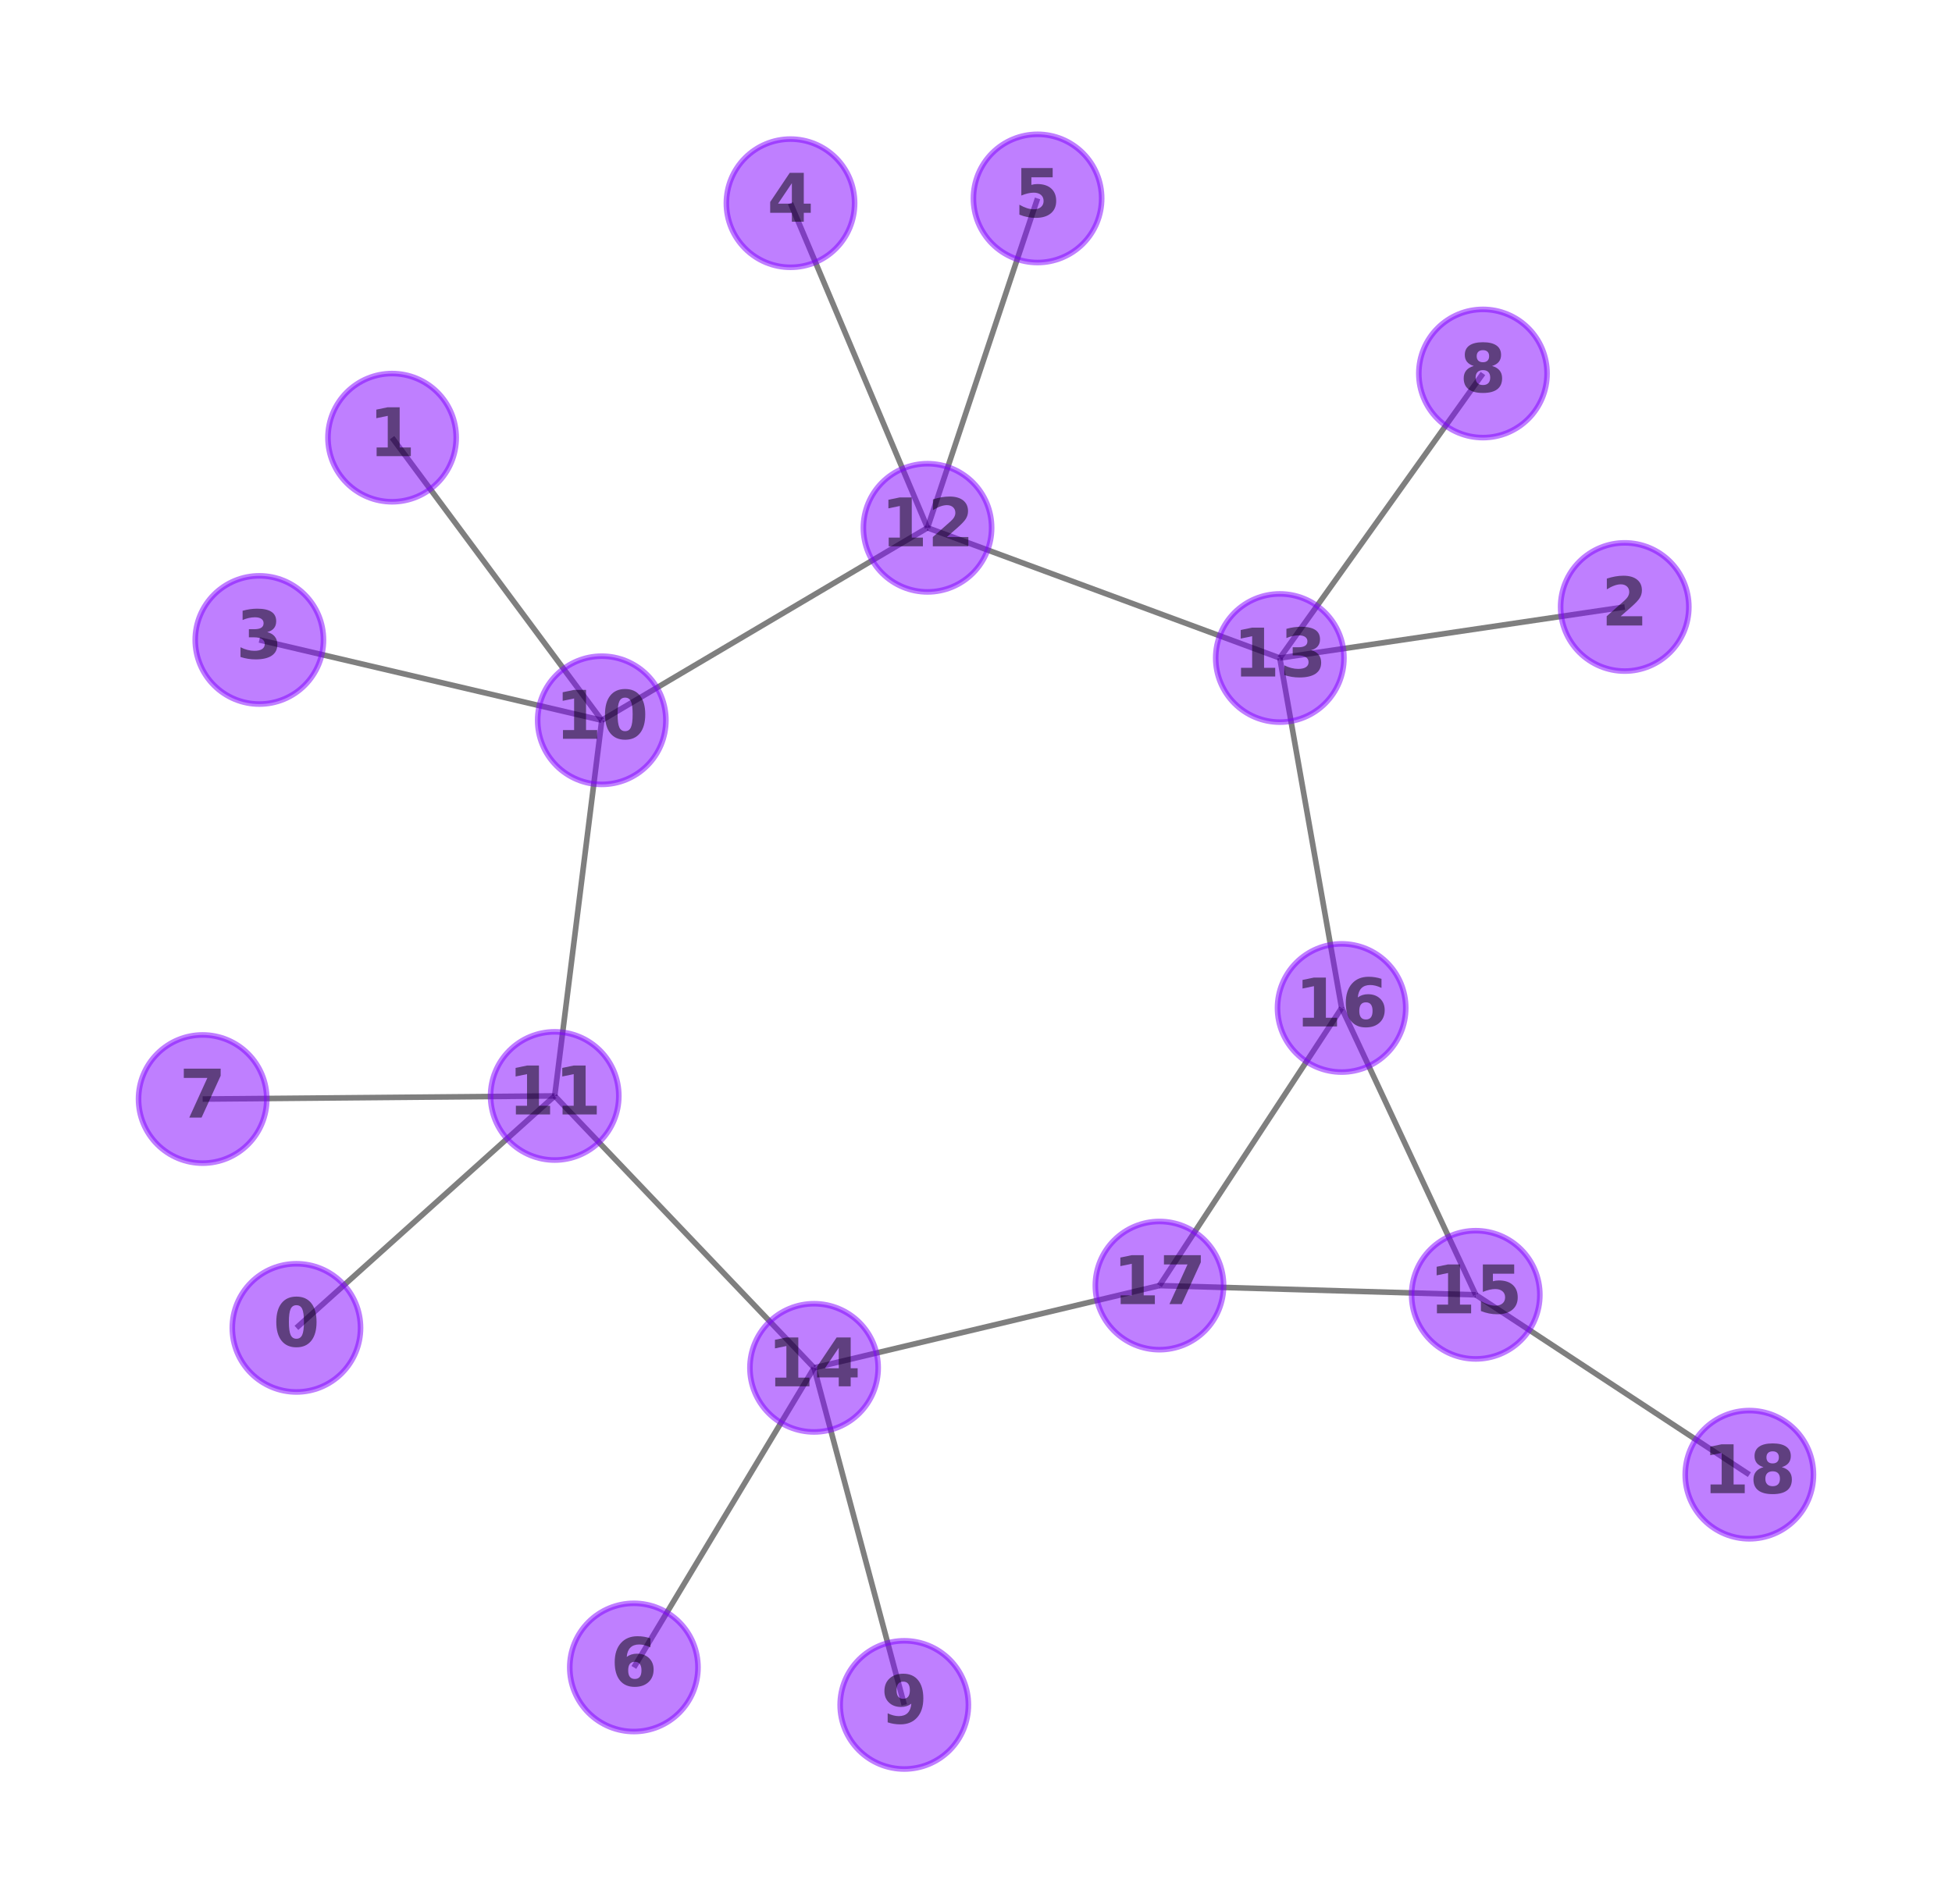
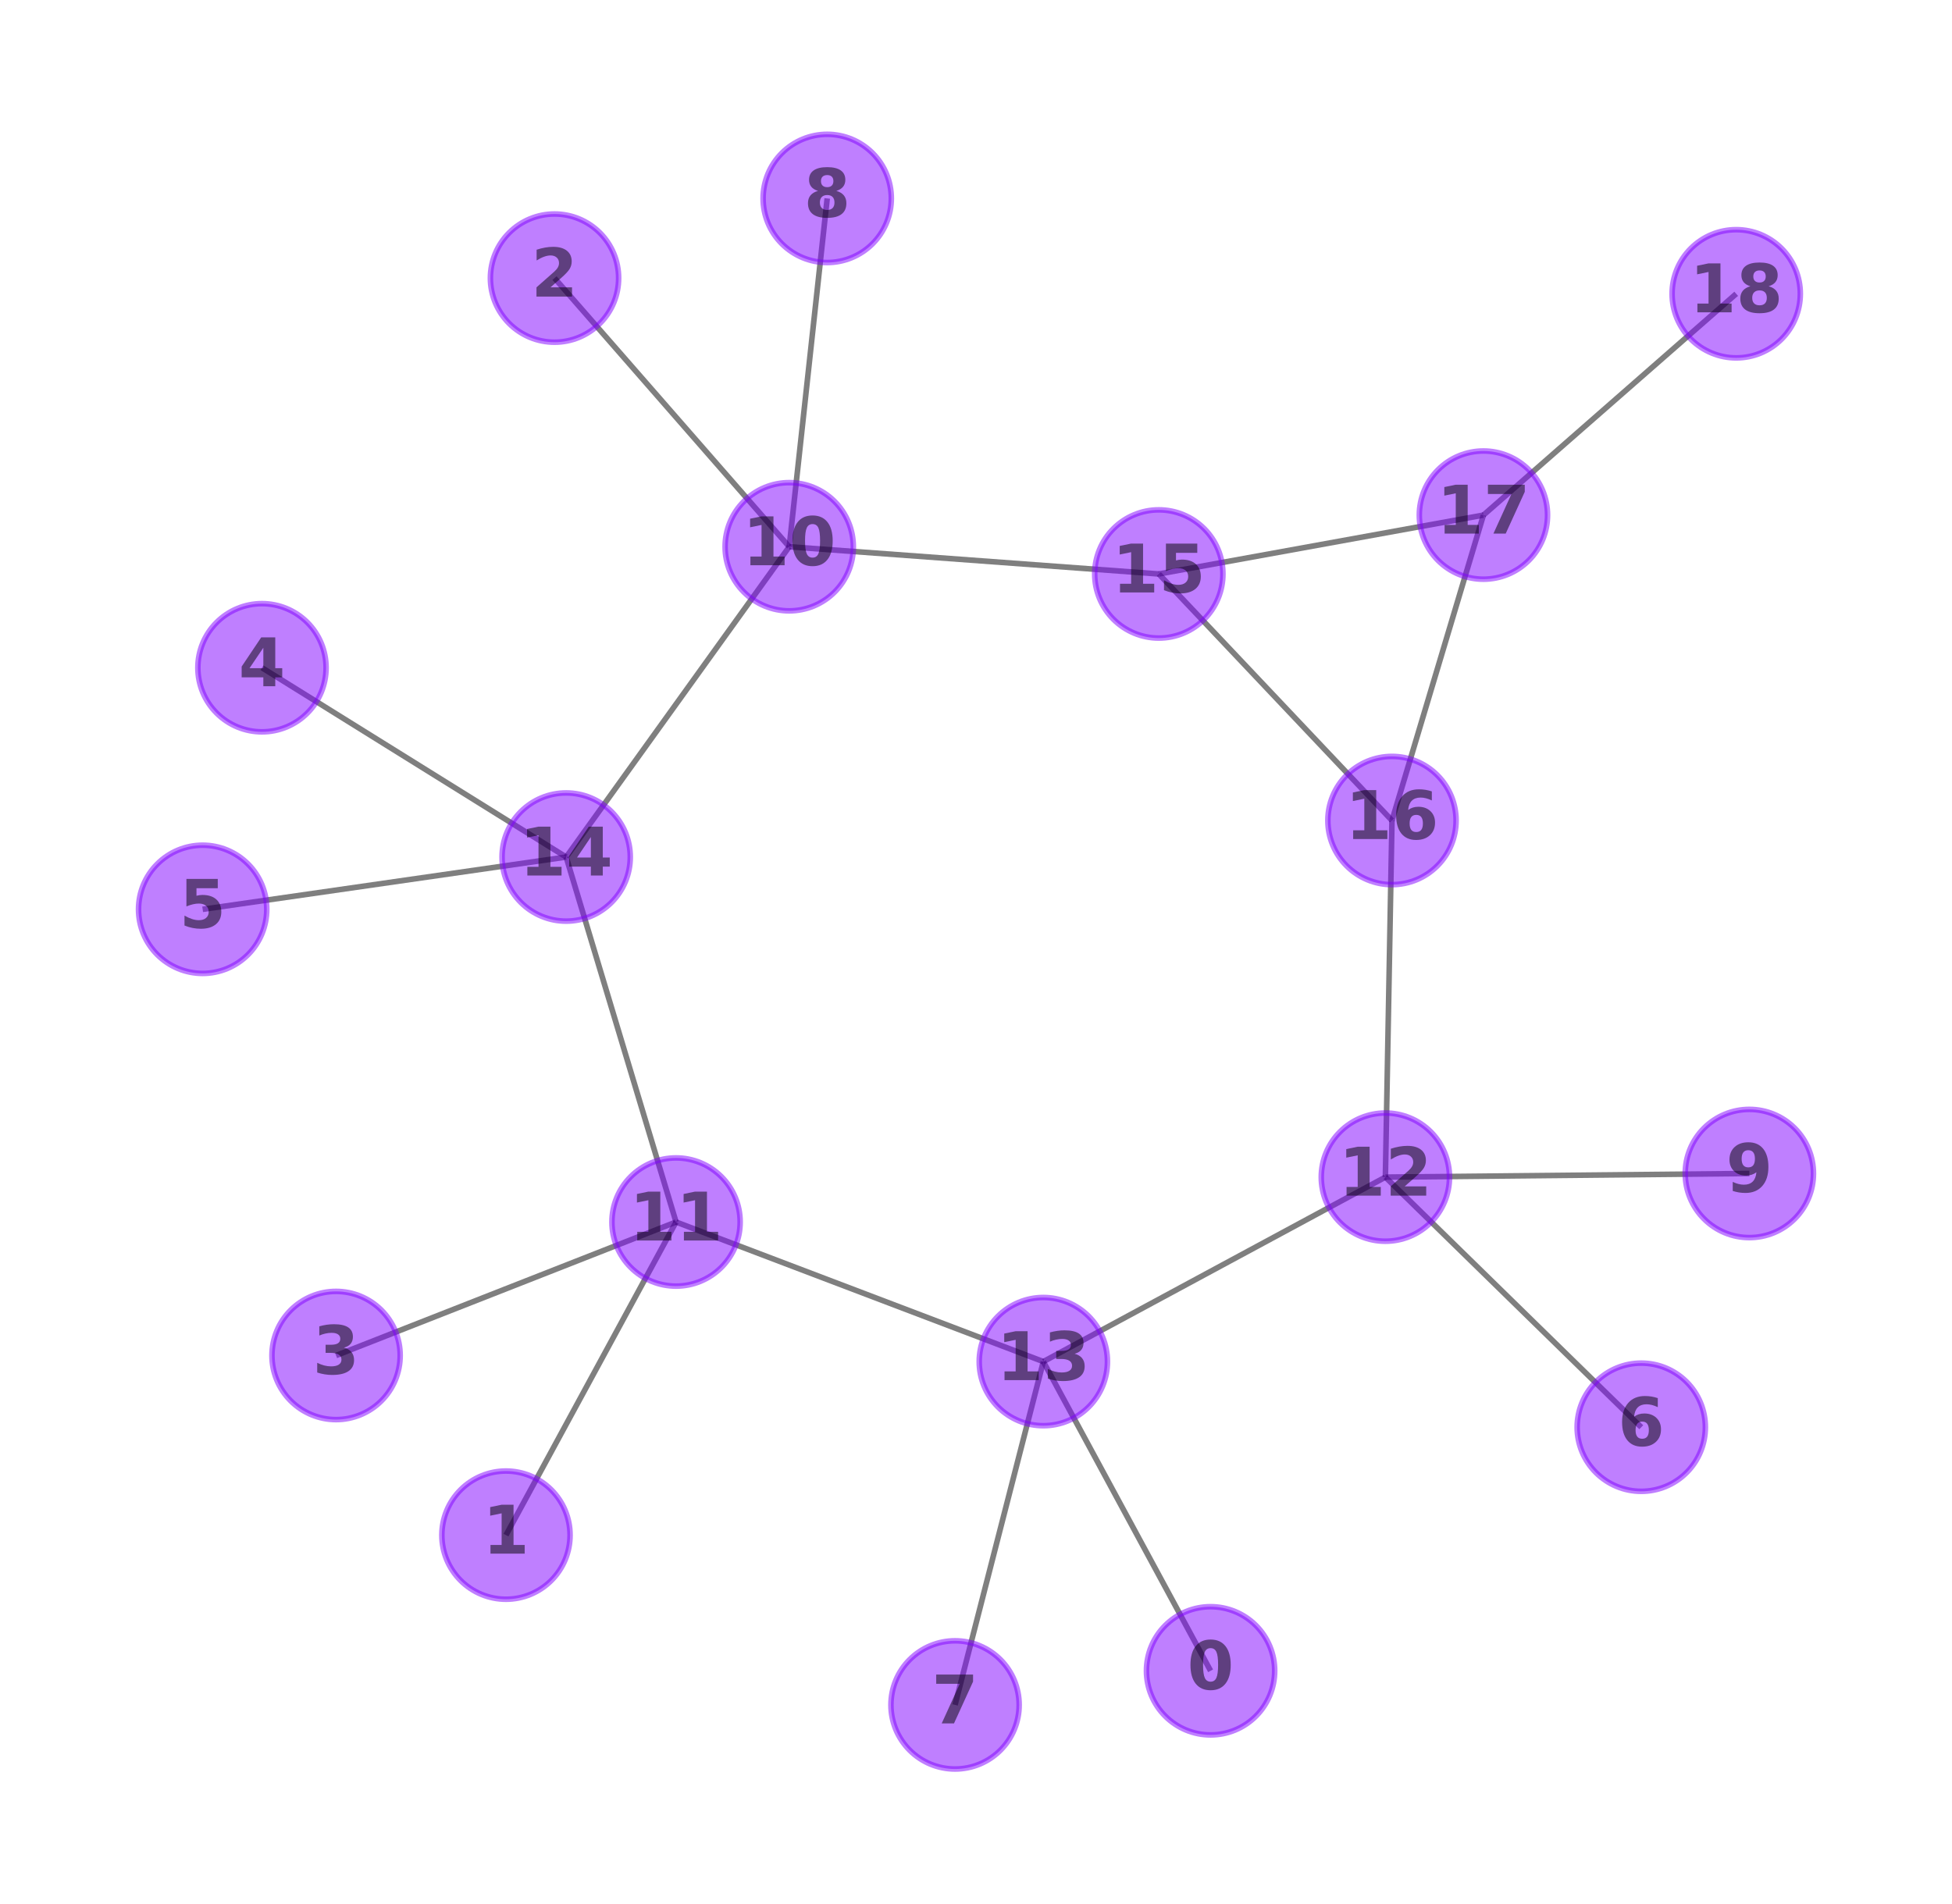
<svg xmlns="http://www.w3.org/2000/svg" xmlns:xlink="http://www.w3.org/1999/xlink" width="349.2pt" height="340.56pt" viewBox="0 0 349.2 340.56" version="1.1">
  <defs>
    <style type="text/css">*{stroke-linejoin: round; stroke-linecap: butt}</style>
  </defs>
  <g id="figure_1">
    <g id="patch_1">
      <path d="M 0 340.56  L 349.2 340.56  L 349.2 0  L 0 0  L 0 340.56  z " style="fill: none" />
    </g>
    <g id="axes_1">
      <g id="LineCollection_1">
-         <path d="M 107.655 128.879  L 165.925 94.438  " clip-path="url(#p95fd51bd09)" style="fill: none; stroke: #000000; stroke-opacity: 0.5" />
-         <path d="M 107.655 128.879  L 99.232 196.095  " clip-path="url(#p95fd51bd09)" style="fill: none; stroke: #000000; stroke-opacity: 0.5" />
-         <path d="M 107.655 128.879  L 70.142 78.31  " clip-path="url(#p95fd51bd09)" style="fill: none; stroke: #000000; stroke-opacity: 0.5" />
-         <path d="M 107.655 128.879  L 46.396 114.505  " clip-path="url(#p95fd51bd09)" style="fill: none; stroke: #000000; stroke-opacity: 0.5" />
-         <path d="M 99.232 196.095  L 145.629 244.744  " clip-path="url(#p95fd51bd09)" style="fill: none; stroke: #000000; stroke-opacity: 0.5" />
-         <path d="M 99.232 196.095  L 36.253 196.65  " clip-path="url(#p95fd51bd09)" style="fill: none; stroke: #000000; stroke-opacity: 0.5" />
-         <path d="M 99.232 196.095  L 53.028 237.593  " clip-path="url(#p95fd51bd09)" style="fill: none; stroke: #000000; stroke-opacity: 0.5" />
-         <path d="M 145.629 244.744  L 207.421 230.026  " clip-path="url(#p95fd51bd09)" style="fill: none; stroke: #000000; stroke-opacity: 0.5" />
-         <path d="M 145.629 244.744  L 113.397 298.35  " clip-path="url(#p95fd51bd09)" style="fill: none; stroke: #000000; stroke-opacity: 0.5" />
-         <path d="M 145.629 244.744  L 161.769 305.057  " clip-path="url(#p95fd51bd09)" style="fill: none; stroke: #000000; stroke-opacity: 0.5" />
-         <path d="M 207.421 230.026  L 264 231.678  " clip-path="url(#p95fd51bd09)" style="fill: none; stroke: #000000; stroke-opacity: 0.5" />
-         <path d="M 207.421 230.026  L 240.009 180.354  " clip-path="url(#p95fd51bd09)" style="fill: none; stroke: #000000; stroke-opacity: 0.5" />
-         <path d="M 240.009 180.354  L 264 231.678  " clip-path="url(#p95fd51bd09)" style="fill: none; stroke: #000000; stroke-opacity: 0.5" />
-         <path d="M 240.009 180.354  L 228.953 117.738  " clip-path="url(#p95fd51bd09)" style="fill: none; stroke: #000000; stroke-opacity: 0.5" />
-         <path d="M 264 231.678  L 312.947 263.862  " clip-path="url(#p95fd51bd09)" style="fill: none; stroke: #000000; stroke-opacity: 0.5" />
-         <path d="M 228.953 117.738  L 165.925 94.438  " clip-path="url(#p95fd51bd09)" style="fill: none; stroke: #000000; stroke-opacity: 0.5" />
-         <path d="M 228.953 117.738  L 290.653 108.606  " clip-path="url(#p95fd51bd09)" style="fill: none; stroke: #000000; stroke-opacity: 0.5" />
-         <path d="M 228.953 117.738  L 265.289 66.83  " clip-path="url(#p95fd51bd09)" style="fill: none; stroke: #000000; stroke-opacity: 0.5" />
-         <path d="M 165.925 94.438  L 185.611 35.503  " clip-path="url(#p95fd51bd09)" style="fill: none; stroke: #000000; stroke-opacity: 0.5" />
-         <path d="M 165.925 94.438  L 141.415 36.358  " clip-path="url(#p95fd51bd09)" style="fill: none; stroke: #000000; stroke-opacity: 0.5" />
+         <path d="M 216.565 298.954  L 186.646 243.629  " clip-path="url(#p811c82ffe0)" style="fill: none; stroke: #000000; stroke-opacity: 0.5" />
+         <path d="M 141.186 97.828  L 207.305 102.699  " clip-path="url(#p811c82ffe0)" style="fill: none; stroke: #000000; stroke-opacity: 0.5" />
+         <path d="M 141.186 97.828  L 101.283 153.348  " clip-path="url(#p811c82ffe0)" style="fill: none; stroke: #000000; stroke-opacity: 0.5" />
+         <path d="M 141.186 97.828  L 99.199 49.76  " clip-path="url(#p811c82ffe0)" style="fill: none; stroke: #000000; stroke-opacity: 0.5" />
+         <path d="M 141.186 97.828  L 147.982 35.503  " clip-path="url(#p811c82ffe0)" style="fill: none; stroke: #000000; stroke-opacity: 0.5" />
+         <path d="M 120.94 218.653  L 101.283 153.348  " clip-path="url(#p811c82ffe0)" style="fill: none; stroke: #000000; stroke-opacity: 0.5" />
+         <path d="M 120.94 218.653  L 186.646 243.629  " clip-path="url(#p811c82ffe0)" style="fill: none; stroke: #000000; stroke-opacity: 0.5" />
+         <path d="M 120.94 218.653  L 90.513 274.679  " clip-path="url(#p811c82ffe0)" style="fill: none; stroke: #000000; stroke-opacity: 0.5" />
+         <path d="M 120.94 218.653  L 60.119 242.536  " clip-path="url(#p811c82ffe0)" style="fill: none; stroke: #000000; stroke-opacity: 0.5" />
+         <path d="M 247.835 210.621  L 186.646 243.629  " clip-path="url(#p811c82ffe0)" style="fill: none; stroke: #000000; stroke-opacity: 0.5" />
+         <path d="M 247.835 210.621  L 249.016 146.813  " clip-path="url(#p811c82ffe0)" style="fill: none; stroke: #000000; stroke-opacity: 0.5" />
+         <path d="M 247.835 210.621  L 293.611 255.371  " clip-path="url(#p811c82ffe0)" style="fill: none; stroke: #000000; stroke-opacity: 0.5" />
+         <path d="M 247.835 210.621  L 312.947 209.971  " clip-path="url(#p811c82ffe0)" style="fill: none; stroke: #000000; stroke-opacity: 0.5" />
+         <path d="M 265.376 92.165  L 249.016 146.813  " clip-path="url(#p811c82ffe0)" style="fill: none; stroke: #000000; stroke-opacity: 0.5" />
+         <path d="M 265.376 92.165  L 207.305 102.699  " clip-path="url(#p811c82ffe0)" style="fill: none; stroke: #000000; stroke-opacity: 0.5" />
+         <path d="M 265.376 92.165  L 310.597 52.566  " clip-path="url(#p811c82ffe0)" style="fill: none; stroke: #000000; stroke-opacity: 0.5" />
+         <path d="M 46.866 119.478  L 101.283 153.348  " clip-path="url(#p811c82ffe0)" style="fill: none; stroke: #000000; stroke-opacity: 0.5" />
+         <path d="M 36.253 162.702  L 101.283 153.348  " clip-path="url(#p811c82ffe0)" style="fill: none; stroke: #000000; stroke-opacity: 0.5" />
+         <path d="M 186.646 243.629  L 170.853 305.057  " clip-path="url(#p811c82ffe0)" style="fill: none; stroke: #000000; stroke-opacity: 0.5" />
+         <path d="M 207.305 102.699  L 249.016 146.813  " clip-path="url(#p811c82ffe0)" style="fill: none; stroke: #000000; stroke-opacity: 0.5" />
      </g>
      <g id="PathCollection_1">
        <defs>
-           <path id="C0_0_c55d55f02c" d="M 0 11.471  C 3.042 11.471 5.96 10.262 8.111 8.111  C 10.262 5.96 11.471 3.042 11.471 -0  C 11.471 -3.042 10.262 -5.96 8.111 -8.111  C 5.96 -10.262 3.042 -11.471 0 -11.471  C -3.042 -11.471 -5.96 -10.262 -8.111 -8.111  C -10.262 -5.96 -11.471 -3.042 -11.471 0  C -11.471 3.042 -10.262 5.96 -8.111 8.111  C -5.96 10.262 -3.042 11.471 0 11.471  z " />
+           <path id="C0_0_a914fb6a7c" d="M 0 11.471  C 3.042 11.471 5.96 10.262 8.111 8.111  C 10.262 5.96 11.471 3.042 11.471 -0  C 11.471 -3.042 10.262 -5.96 8.111 -8.111  C 5.96 -10.262 3.042 -11.471 0 -11.471  C -3.042 -11.471 -5.96 -10.262 -8.111 -8.111  C -10.262 -5.96 -11.471 -3.042 -11.471 0  C -11.471 3.042 -10.262 5.96 -8.111 8.111  C -5.96 10.262 -3.042 11.471 0 11.471  z " />
        </defs>
-         <g clip-path="url(#p95fd51bd09)">
-           <use xlink:href="#C0_0_c55d55f02c" x="107.655" y="128.879" style="fill: #8000ff; fill-opacity: 0.5; stroke: #8000ff; stroke-opacity: 0.5" />
-         </g>
-         <g clip-path="url(#p95fd51bd09)">
-           <use xlink:href="#C0_0_c55d55f02c" x="99.232" y="196.095" style="fill: #8000ff; fill-opacity: 0.5; stroke: #8000ff; stroke-opacity: 0.5" />
-         </g>
-         <g clip-path="url(#p95fd51bd09)">
-           <use xlink:href="#C0_0_c55d55f02c" x="145.629" y="244.744" style="fill: #8000ff; fill-opacity: 0.5; stroke: #8000ff; stroke-opacity: 0.5" />
-         </g>
-         <g clip-path="url(#p95fd51bd09)">
-           <use xlink:href="#C0_0_c55d55f02c" x="207.421" y="230.026" style="fill: #8000ff; fill-opacity: 0.5; stroke: #8000ff; stroke-opacity: 0.5" />
-         </g>
-         <g clip-path="url(#p95fd51bd09)">
-           <use xlink:href="#C0_0_c55d55f02c" x="240.009" y="180.354" style="fill: #8000ff; fill-opacity: 0.5; stroke: #8000ff; stroke-opacity: 0.5" />
-         </g>
-         <g clip-path="url(#p95fd51bd09)">
-           <use xlink:href="#C0_0_c55d55f02c" x="264" y="231.678" style="fill: #8000ff; fill-opacity: 0.5; stroke: #8000ff; stroke-opacity: 0.5" />
-         </g>
-         <g clip-path="url(#p95fd51bd09)">
-           <use xlink:href="#C0_0_c55d55f02c" x="312.947" y="263.862" style="fill: #8000ff; fill-opacity: 0.5; stroke: #8000ff; stroke-opacity: 0.5" />
-         </g>
-         <g clip-path="url(#p95fd51bd09)">
-           <use xlink:href="#C0_0_c55d55f02c" x="228.953" y="117.738" style="fill: #8000ff; fill-opacity: 0.5; stroke: #8000ff; stroke-opacity: 0.5" />
-         </g>
-         <g clip-path="url(#p95fd51bd09)">
-           <use xlink:href="#C0_0_c55d55f02c" x="165.925" y="94.438" style="fill: #8000ff; fill-opacity: 0.5; stroke: #8000ff; stroke-opacity: 0.5" />
-         </g>
-         <g clip-path="url(#p95fd51bd09)">
-           <use xlink:href="#C0_0_c55d55f02c" x="70.142" y="78.31" style="fill: #8000ff; fill-opacity: 0.5; stroke: #8000ff; stroke-opacity: 0.5" />
-         </g>
-         <g clip-path="url(#p95fd51bd09)">
-           <use xlink:href="#C0_0_c55d55f02c" x="46.396" y="114.505" style="fill: #8000ff; fill-opacity: 0.5; stroke: #8000ff; stroke-opacity: 0.5" />
-         </g>
-         <g clip-path="url(#p95fd51bd09)">
-           <use xlink:href="#C0_0_c55d55f02c" x="36.253" y="196.65" style="fill: #8000ff; fill-opacity: 0.5; stroke: #8000ff; stroke-opacity: 0.5" />
-         </g>
-         <g clip-path="url(#p95fd51bd09)">
-           <use xlink:href="#C0_0_c55d55f02c" x="53.028" y="237.593" style="fill: #8000ff; fill-opacity: 0.5; stroke: #8000ff; stroke-opacity: 0.5" />
-         </g>
-         <g clip-path="url(#p95fd51bd09)">
-           <use xlink:href="#C0_0_c55d55f02c" x="113.397" y="298.35" style="fill: #8000ff; fill-opacity: 0.5; stroke: #8000ff; stroke-opacity: 0.5" />
-         </g>
-         <g clip-path="url(#p95fd51bd09)">
-           <use xlink:href="#C0_0_c55d55f02c" x="161.769" y="305.057" style="fill: #8000ff; fill-opacity: 0.5; stroke: #8000ff; stroke-opacity: 0.5" />
-         </g>
-         <g clip-path="url(#p95fd51bd09)">
-           <use xlink:href="#C0_0_c55d55f02c" x="290.653" y="108.606" style="fill: #8000ff; fill-opacity: 0.5; stroke: #8000ff; stroke-opacity: 0.5" />
-         </g>
-         <g clip-path="url(#p95fd51bd09)">
-           <use xlink:href="#C0_0_c55d55f02c" x="265.289" y="66.83" style="fill: #8000ff; fill-opacity: 0.5; stroke: #8000ff; stroke-opacity: 0.5" />
-         </g>
-         <g clip-path="url(#p95fd51bd09)">
-           <use xlink:href="#C0_0_c55d55f02c" x="185.611" y="35.503" style="fill: #8000ff; fill-opacity: 0.5; stroke: #8000ff; stroke-opacity: 0.5" />
-         </g>
-         <g clip-path="url(#p95fd51bd09)">
-           <use xlink:href="#C0_0_c55d55f02c" x="141.415" y="36.358" style="fill: #8000ff; fill-opacity: 0.5; stroke: #8000ff; stroke-opacity: 0.5" />
+         <g clip-path="url(#p811c82ffe0)">
+           <use xlink:href="#C0_0_a914fb6a7c" x="216.565" y="298.954" style="fill: #8000ff; fill-opacity: 0.5; stroke: #8000ff; stroke-opacity: 0.5" />
+         </g>
+         <g clip-path="url(#p811c82ffe0)">
+           <use xlink:href="#C0_0_a914fb6a7c" x="141.186" y="97.828" style="fill: #8000ff; fill-opacity: 0.5; stroke: #8000ff; stroke-opacity: 0.5" />
+         </g>
+         <g clip-path="url(#p811c82ffe0)">
+           <use xlink:href="#C0_0_a914fb6a7c" x="120.94" y="218.653" style="fill: #8000ff; fill-opacity: 0.5; stroke: #8000ff; stroke-opacity: 0.5" />
+         </g>
+         <g clip-path="url(#p811c82ffe0)">
+           <use xlink:href="#C0_0_a914fb6a7c" x="247.835" y="210.621" style="fill: #8000ff; fill-opacity: 0.5; stroke: #8000ff; stroke-opacity: 0.5" />
+         </g>
+         <g clip-path="url(#p811c82ffe0)">
+           <use xlink:href="#C0_0_a914fb6a7c" x="265.376" y="92.165" style="fill: #8000ff; fill-opacity: 0.5; stroke: #8000ff; stroke-opacity: 0.5" />
+         </g>
+         <g clip-path="url(#p811c82ffe0)">
+           <use xlink:href="#C0_0_a914fb6a7c" x="90.513" y="274.679" style="fill: #8000ff; fill-opacity: 0.5; stroke: #8000ff; stroke-opacity: 0.5" />
+         </g>
+         <g clip-path="url(#p811c82ffe0)">
+           <use xlink:href="#C0_0_a914fb6a7c" x="310.597" y="52.566" style="fill: #8000ff; fill-opacity: 0.5; stroke: #8000ff; stroke-opacity: 0.5" />
+         </g>
+         <g clip-path="url(#p811c82ffe0)">
+           <use xlink:href="#C0_0_a914fb6a7c" x="99.199" y="49.76" style="fill: #8000ff; fill-opacity: 0.5; stroke: #8000ff; stroke-opacity: 0.5" />
+         </g>
+         <g clip-path="url(#p811c82ffe0)">
+           <use xlink:href="#C0_0_a914fb6a7c" x="60.119" y="242.536" style="fill: #8000ff; fill-opacity: 0.5; stroke: #8000ff; stroke-opacity: 0.5" />
+         </g>
+         <g clip-path="url(#p811c82ffe0)">
+           <use xlink:href="#C0_0_a914fb6a7c" x="46.866" y="119.478" style="fill: #8000ff; fill-opacity: 0.5; stroke: #8000ff; stroke-opacity: 0.5" />
+         </g>
+         <g clip-path="url(#p811c82ffe0)">
+           <use xlink:href="#C0_0_a914fb6a7c" x="36.253" y="162.702" style="fill: #8000ff; fill-opacity: 0.5; stroke: #8000ff; stroke-opacity: 0.5" />
+         </g>
+         <g clip-path="url(#p811c82ffe0)">
+           <use xlink:href="#C0_0_a914fb6a7c" x="186.646" y="243.629" style="fill: #8000ff; fill-opacity: 0.5; stroke: #8000ff; stroke-opacity: 0.5" />
+         </g>
+         <g clip-path="url(#p811c82ffe0)">
+           <use xlink:href="#C0_0_a914fb6a7c" x="101.283" y="153.348" style="fill: #8000ff; fill-opacity: 0.5; stroke: #8000ff; stroke-opacity: 0.5" />
+         </g>
+         <g clip-path="url(#p811c82ffe0)">
+           <use xlink:href="#C0_0_a914fb6a7c" x="293.611" y="255.371" style="fill: #8000ff; fill-opacity: 0.5; stroke: #8000ff; stroke-opacity: 0.5" />
+         </g>
+         <g clip-path="url(#p811c82ffe0)">
+           <use xlink:href="#C0_0_a914fb6a7c" x="170.853" y="305.057" style="fill: #8000ff; fill-opacity: 0.5; stroke: #8000ff; stroke-opacity: 0.5" />
+         </g>
+         <g clip-path="url(#p811c82ffe0)">
+           <use xlink:href="#C0_0_a914fb6a7c" x="147.982" y="35.503" style="fill: #8000ff; fill-opacity: 0.5; stroke: #8000ff; stroke-opacity: 0.5" />
+         </g>
+         <g clip-path="url(#p811c82ffe0)">
+           <use xlink:href="#C0_0_a914fb6a7c" x="207.305" y="102.699" style="fill: #8000ff; fill-opacity: 0.5; stroke: #8000ff; stroke-opacity: 0.5" />
+         </g>
+         <g clip-path="url(#p811c82ffe0)">
+           <use xlink:href="#C0_0_a914fb6a7c" x="249.016" y="146.813" style="fill: #8000ff; fill-opacity: 0.5; stroke: #8000ff; stroke-opacity: 0.5" />
+         </g>
+         <g clip-path="url(#p811c82ffe0)">
+           <use xlink:href="#C0_0_a914fb6a7c" x="312.947" y="209.971" style="fill: #8000ff; fill-opacity: 0.5; stroke: #8000ff; stroke-opacity: 0.5" />
        </g>
      </g>
      <g id="text_1">
-         <g clip-path="url(#p95fd51bd09)">
-           <g style="opacity: 0.5" transform="translate(99.30575 132.1901)scale(0.12 -0.12)">
+         <g clip-path="url(#p811c82ffe0)">
+           <g style="opacity: 0.5" transform="translate(212.3905 302.2651)scale(0.12 -0.12)">
+             <defs>
+               <path id="DejaVuSans-Bold-30" d="M 2944 2338  Q 2944 3213 2780 3570  Q 2616 3928 2228 3928  Q 1841 3928 1675 3570  Q 1509 3213 1509 2338  Q 1509 1453 1675 1090  Q 1841 728 2228 728  Q 2613 728 2778 1090  Q 2944 1453 2944 2338  z M 4147 2328  Q 4147 1169 3647 539  Q 3147 -91 2228 -91  Q 1306 -91 806 539  Q 306 1169 306 2328  Q 306 3491 806 4120  Q 1306 4750 2228 4750  Q 3147 4750 3647 4120  Q 4147 3491 4147 2328  z " transform="scale(0.015625)" />
+             </defs>
+             <use xlink:href="#DejaVuSans-Bold-30" />
+           </g>
+         </g>
+       </g>
+       <g id="text_2">
+         <g clip-path="url(#p811c82ffe0)">
+           <g style="opacity: 0.5" transform="translate(132.8369 101.1389)scale(0.12 -0.12)">
            <defs>
              <path id="DejaVuSans-Bold-31" d="M 750 831  L 1813 831  L 1813 3847  L 722 3622  L 722 4441  L 1806 4666  L 2950 4666  L 2950 831  L 4013 831  L 4013 0  L 750 0  L 750 831  z " transform="scale(0.015625)" />
-               <path id="DejaVuSans-Bold-30" d="M 2944 2338  Q 2944 3213 2780 3570  Q 2616 3928 2228 3928  Q 1841 3928 1675 3570  Q 1509 3213 1509 2338  Q 1509 1453 1675 1090  Q 1841 728 2228 728  Q 2613 728 2778 1090  Q 2944 1453 2944 2338  z M 4147 2328  Q 4147 1169 3647 539  Q 3147 -91 2228 -91  Q 1306 -91 806 539  Q 306 1169 306 2328  Q 306 3491 806 4120  Q 1306 4750 2228 4750  Q 3147 4750 3647 4120  Q 4147 3491 4147 2328  z " transform="scale(0.015625)" />
            </defs>
            <use xlink:href="#DejaVuSans-Bold-31" />
            <use xlink:href="#DejaVuSans-Bold-30" x="69.58" />
          </g>
        </g>
      </g>
-       <g id="text_2">
-         <g clip-path="url(#p95fd51bd09)">
-           <g style="opacity: 0.5" transform="translate(90.88241 199.4061)scale(0.12 -0.12)">
+       <g id="text_3">
+         <g clip-path="url(#p811c82ffe0)">
+           <g style="opacity: 0.5" transform="translate(112.5909 221.9638)scale(0.12 -0.12)">
            <use xlink:href="#DejaVuSans-Bold-31" />
            <use xlink:href="#DejaVuSans-Bold-31" x="69.58" />
          </g>
        </g>
      </g>
-       <g id="text_3">
-         <g clip-path="url(#p95fd51bd09)">
-           <g style="opacity: 0.5" transform="translate(137.2799 248.0548)scale(0.12 -0.12)">
+       <g id="text_4">
+         <g clip-path="url(#p811c82ffe0)">
+           <g style="opacity: 0.5" transform="translate(239.4853 213.9322)scale(0.12 -0.12)">
+             <defs>
+               <path id="DejaVuSans-Bold-32" d="M 1844 884  L 3897 884  L 3897 0  L 506 0  L 506 884  L 2209 2388  Q 2438 2594 2547 2791  Q 2656 2988 2656 3200  Q 2656 3528 2436 3728  Q 2216 3928 1850 3928  Q 1569 3928 1234 3808  Q 900 3688 519 3450  L 519 4475  Q 925 4609 1322 4679  Q 1719 4750 2100 4750  Q 2938 4750 3402 4381  Q 3866 4013 3866 3353  Q 3866 2972 3669 2642  Q 3472 2313 2841 1759  L 1844 884  z " transform="scale(0.015625)" />
+             </defs>
+             <use xlink:href="#DejaVuSans-Bold-31" />
+             <use xlink:href="#DejaVuSans-Bold-32" x="69.58" />
+           </g>
+         </g>
+       </g>
+       <g id="text_5">
+         <g clip-path="url(#p811c82ffe0)">
+           <g style="opacity: 0.5" transform="translate(257.0268 95.47672)scale(0.12 -0.12)">
+             <defs>
+               <path id="DejaVuSans-Bold-37" d="M 428 4666  L 3944 4666  L 3944 3988  L 2125 0  L 953 0  L 2675 3781  L 428 3781  L 428 4666  z " transform="scale(0.015625)" />
+             </defs>
+             <use xlink:href="#DejaVuSans-Bold-31" />
+             <use xlink:href="#DejaVuSans-Bold-37" x="69.58" />
+           </g>
+         </g>
+       </g>
+       <g id="text_6">
+         <g clip-path="url(#p811c82ffe0)">
+           <g style="opacity: 0.5" transform="translate(86.33788 277.9905)scale(0.12 -0.12)">
+             <use xlink:href="#DejaVuSans-Bold-31" />
+           </g>
+         </g>
+       </g>
+       <g id="text_7">
+         <g clip-path="url(#p811c82ffe0)">
+           <g style="opacity: 0.5" transform="translate(302.2476 55.87761)scale(0.12 -0.12)">
+             <defs>
+               <path id="DejaVuSans-Bold-38" d="M 2228 2088  Q 1891 2088 1709 1903  Q 1528 1719 1528 1375  Q 1528 1031 1709 848  Q 1891 666 2228 666  Q 2563 666 2741 848  Q 2919 1031 2919 1375  Q 2919 1722 2741 1905  Q 2563 2088 2228 2088  z M 1350 2484  Q 925 2613 709 2878  Q 494 3144 494 3541  Q 494 4131 934 4440  Q 1375 4750 2228 4750  Q 3075 4750 3515 4442  Q 3956 4134 3956 3541  Q 3956 3144 3739 2878  Q 3522 2613 3097 2484  Q 3572 2353 3814 2058  Q 4056 1763 4056 1313  Q 4056 619 3595 264  Q 3134 -91 2228 -91  Q 1319 -91 855 264  Q 391 619 391 1313  Q 391 1763 633 2058  Q 875 2353 1350 2484  z M 1631 3419  Q 1631 3141 1786 2991  Q 1941 2841 2228 2841  Q 2509 2841 2662 2991  Q 2816 3141 2816 3419  Q 2816 3697 2662 3845  Q 2509 3994 2228 3994  Q 1941 3994 1786 3844  Q 1631 3694 1631 3419  z " transform="scale(0.015625)" />
+             </defs>
+             <use xlink:href="#DejaVuSans-Bold-31" />
+             <use xlink:href="#DejaVuSans-Bold-38" x="69.58" />
+           </g>
+         </g>
+       </g>
+       <g id="text_8">
+         <g clip-path="url(#p811c82ffe0)">
+           <g style="opacity: 0.5" transform="translate(95.02474 53.07117)scale(0.12 -0.12)">
+             <use xlink:href="#DejaVuSans-Bold-32" />
+           </g>
+         </g>
+       </g>
+       <g id="text_9">
+         <g clip-path="url(#p811c82ffe0)">
+           <g style="opacity: 0.5" transform="translate(55.94435 245.8468)scale(0.12 -0.12)">
+             <defs>
+               <path id="DejaVuSans-Bold-33" d="M 2981 2516  Q 3453 2394 3698 2092  Q 3944 1791 3944 1325  Q 3944 631 3412 270  Q 2881 -91 1863 -91  Q 1503 -91 1142 -33  Q 781 25 428 141  L 428 1069  Q 766 900 1098 814  Q 1431 728 1753 728  Q 2231 728 2486 893  Q 2741 1059 2741 1369  Q 2741 1688 2480 1852  Q 2219 2016 1709 2016  L 1228 2016  L 1228 2791  L 1734 2791  Q 2188 2791 2409 2933  Q 2631 3075 2631 3366  Q 2631 3634 2415 3781  Q 2200 3928 1806 3928  Q 1516 3928 1219 3862  Q 922 3797 628 3669  L 628 4550  Q 984 4650 1334 4700  Q 1684 4750 2022 4750  Q 2931 4750 3382 4451  Q 3834 4153 3834 3553  Q 3834 3144 3618 2883  Q 3403 2622 2981 2516  z " transform="scale(0.015625)" />
+             </defs>
+             <use xlink:href="#DejaVuSans-Bold-33" />
+           </g>
+         </g>
+       </g>
+       <g id="text_10">
+         <g clip-path="url(#p811c82ffe0)">
+           <g style="opacity: 0.5" transform="translate(42.69117 122.7895)scale(0.12 -0.12)">
            <defs>
              <path id="DejaVuSans-Bold-34" d="M 2356 3675  L 1038 1722  L 2356 1722  L 2356 3675  z M 2156 4666  L 3494 4666  L 3494 1722  L 4159 1722  L 4159 850  L 3494 850  L 3494 0  L 2356 0  L 2356 850  L 288 850  L 288 1881  L 2156 4666  z " transform="scale(0.015625)" />
            </defs>
+             <use xlink:href="#DejaVuSans-Bold-34" />
+           </g>
+         </g>
+       </g>
+       <g id="text_11">
+         <g clip-path="url(#p811c82ffe0)">
+           <g style="opacity: 0.5" transform="translate(32.0782 166.013)scale(0.12 -0.12)">
+             <defs>
+               <path id="DejaVuSans-Bold-35" d="M 678 4666  L 3669 4666  L 3669 3781  L 1638 3781  L 1638 3059  Q 1775 3097 1914 3117  Q 2053 3138 2203 3138  Q 3056 3138 3531 2711  Q 4006 2284 4006 1522  Q 4006 766 3489 337  Q 2972 -91 2053 -91  Q 1656 -91 1267 -14  Q 878 63 494 219  L 494 1166  Q 875 947 1217 837  Q 1559 728 1863 728  Q 2300 728 2551 942  Q 2803 1156 2803 1522  Q 2803 1891 2551 2103  Q 2300 2316 1863 2316  Q 1603 2316 1309 2248  Q 1016 2181 678 2041  L 678 4666  z " transform="scale(0.015625)" />
+             </defs>
+             <use xlink:href="#DejaVuSans-Bold-35" />
+           </g>
+         </g>
+       </g>
+       <g id="text_12">
+         <g clip-path="url(#p811c82ffe0)">
+           <g style="opacity: 0.5" transform="translate(178.2965 246.9406)scale(0.12 -0.12)">
+             <use xlink:href="#DejaVuSans-Bold-31" />
+             <use xlink:href="#DejaVuSans-Bold-33" x="69.58" />
+           </g>
+         </g>
+       </g>
+       <g id="text_13">
+         <g clip-path="url(#p811c82ffe0)">
+           <g style="opacity: 0.5" transform="translate(92.93374 156.6597)scale(0.12 -0.12)">
            <use xlink:href="#DejaVuSans-Bold-31" />
            <use xlink:href="#DejaVuSans-Bold-34" x="69.58" />
          </g>
        </g>
      </g>
-       <g id="text_4">
-         <g clip-path="url(#p95fd51bd09)">
-           <g style="opacity: 0.5" transform="translate(199.0715 233.3377)scale(0.12 -0.12)">
-             <defs>
-               <path id="DejaVuSans-Bold-37" d="M 428 4666  L 3944 4666  L 3944 3988  L 2125 0  L 953 0  L 2675 3781  L 428 3781  L 428 4666  z " transform="scale(0.015625)" />
-             </defs>
-             <use xlink:href="#DejaVuSans-Bold-31" />
-             <use xlink:href="#DejaVuSans-Bold-37" x="69.58" />
-           </g>
-         </g>
-       </g>
-       <g id="text_5">
-         <g clip-path="url(#p95fd51bd09)">
-           <g style="opacity: 0.5" transform="translate(231.6599 183.6651)scale(0.12 -0.12)">
+       <g id="text_14">
+         <g clip-path="url(#p811c82ffe0)">
+           <g style="opacity: 0.5" transform="translate(289.4361 258.6824)scale(0.12 -0.12)">
            <defs>
              <path id="DejaVuSans-Bold-36" d="M 2316 2303  Q 2000 2303 1842 2098  Q 1684 1894 1684 1484  Q 1684 1075 1842 870  Q 2000 666 2316 666  Q 2634 666 2792 870  Q 2950 1075 2950 1484  Q 2950 1894 2792 2098  Q 2634 2303 2316 2303  z M 3803 4544  L 3803 3681  Q 3506 3822 3243 3889  Q 2981 3956 2731 3956  Q 2194 3956 1894 3657  Q 1594 3359 1544 2772  Q 1750 2925 1990 3001  Q 2231 3078 2516 3078  Q 3231 3078 3670 2659  Q 4109 2241 4109 1563  Q 4109 813 3618 361  Q 3128 -91 2303 -91  Q 1394 -91 895 523  Q 397 1138 397 2266  Q 397 3422 980 4083  Q 1563 4744 2578 4744  Q 2900 4744 3203 4694  Q 3506 4644 3803 4544  z " transform="scale(0.015625)" />
            </defs>
+             <use xlink:href="#DejaVuSans-Bold-36" />
+           </g>
+         </g>
+       </g>
+       <g id="text_15">
+         <g clip-path="url(#p811c82ffe0)">
+           <g style="opacity: 0.5" transform="translate(166.6785 308.3681)scale(0.12 -0.12)">
+             <use xlink:href="#DejaVuSans-Bold-37" />
+           </g>
+         </g>
+       </g>
+       <g id="text_16">
+         <g clip-path="url(#p811c82ffe0)">
+           <g style="opacity: 0.5" transform="translate(143.8075 38.81439)scale(0.12 -0.12)">
+             <use xlink:href="#DejaVuSans-Bold-38" />
+           </g>
+         </g>
+       </g>
+       <g id="text_17">
+         <g clip-path="url(#p811c82ffe0)">
+           <g style="opacity: 0.5" transform="translate(198.9557 106.01)scale(0.12 -0.12)">
+             <use xlink:href="#DejaVuSans-Bold-31" />
+             <use xlink:href="#DejaVuSans-Bold-35" x="69.58" />
+           </g>
+         </g>
+       </g>
+       <g id="text_18">
+         <g clip-path="url(#p811c82ffe0)">
+           <g style="opacity: 0.5" transform="translate(240.6661 150.1244)scale(0.12 -0.12)">
            <use xlink:href="#DejaVuSans-Bold-31" />
            <use xlink:href="#DejaVuSans-Bold-36" x="69.58" />
          </g>
        </g>
      </g>
-       <g id="text_6">
-         <g clip-path="url(#p95fd51bd09)">
-           <g style="opacity: 0.5" transform="translate(255.6501 234.9891)scale(0.12 -0.12)">
-             <defs>
-               <path id="DejaVuSans-Bold-35" d="M 678 4666  L 3669 4666  L 3669 3781  L 1638 3781  L 1638 3059  Q 1775 3097 1914 3117  Q 2053 3138 2203 3138  Q 3056 3138 3531 2711  Q 4006 2284 4006 1522  Q 4006 766 3489 337  Q 2972 -91 2053 -91  Q 1656 -91 1267 -14  Q 878 63 494 219  L 494 1166  Q 875 947 1217 837  Q 1559 728 1863 728  Q 2300 728 2551 942  Q 2803 1156 2803 1522  Q 2803 1891 2551 2103  Q 2300 2316 1863 2316  Q 1603 2316 1309 2248  Q 1016 2181 678 2041  L 678 4666  z " transform="scale(0.015625)" />
-             </defs>
-             <use xlink:href="#DejaVuSans-Bold-31" />
-             <use xlink:href="#DejaVuSans-Bold-35" x="69.58" />
-           </g>
-         </g>
-       </g>
-       <g id="text_7">
-         <g clip-path="url(#p95fd51bd09)">
-           <g style="opacity: 0.5" transform="translate(304.5977 267.1731)scale(0.12 -0.12)">
-             <defs>
-               <path id="DejaVuSans-Bold-38" d="M 2228 2088  Q 1891 2088 1709 1903  Q 1528 1719 1528 1375  Q 1528 1031 1709 848  Q 1891 666 2228 666  Q 2563 666 2741 848  Q 2919 1031 2919 1375  Q 2919 1722 2741 1905  Q 2563 2088 2228 2088  z M 1350 2484  Q 925 2613 709 2878  Q 494 3144 494 3541  Q 494 4131 934 4440  Q 1375 4750 2228 4750  Q 3075 4750 3515 4442  Q 3956 4134 3956 3541  Q 3956 3144 3739 2878  Q 3522 2613 3097 2484  Q 3572 2353 3814 2058  Q 4056 1763 4056 1313  Q 4056 619 3595 264  Q 3134 -91 2228 -91  Q 1319 -91 855 264  Q 391 619 391 1313  Q 391 1763 633 2058  Q 875 2353 1350 2484  z M 1631 3419  Q 1631 3141 1786 2991  Q 1941 2841 2228 2841  Q 2509 2841 2662 2991  Q 2816 3141 2816 3419  Q 2816 3697 2662 3845  Q 2509 3994 2228 3994  Q 1941 3994 1786 3844  Q 1631 3694 1631 3419  z " transform="scale(0.015625)" />
-             </defs>
-             <use xlink:href="#DejaVuSans-Bold-31" />
-             <use xlink:href="#DejaVuSans-Bold-38" x="69.58" />
-           </g>
-         </g>
-       </g>
-       <g id="text_8">
-         <g clip-path="url(#p95fd51bd09)">
-           <g style="opacity: 0.5" transform="translate(220.6035 121.0493)scale(0.12 -0.12)">
-             <defs>
-               <path id="DejaVuSans-Bold-33" d="M 2981 2516  Q 3453 2394 3698 2092  Q 3944 1791 3944 1325  Q 3944 631 3412 270  Q 2881 -91 1863 -91  Q 1503 -91 1142 -33  Q 781 25 428 141  L 428 1069  Q 766 900 1098 814  Q 1431 728 1753 728  Q 2231 728 2486 893  Q 2741 1059 2741 1369  Q 2741 1688 2480 1852  Q 2219 2016 1709 2016  L 1228 2016  L 1228 2791  L 1734 2791  Q 2188 2791 2409 2933  Q 2631 3075 2631 3366  Q 2631 3634 2415 3781  Q 2200 3928 1806 3928  Q 1516 3928 1219 3862  Q 922 3797 628 3669  L 628 4550  Q 984 4650 1334 4700  Q 1684 4750 2022 4750  Q 2931 4750 3382 4451  Q 3834 4153 3834 3553  Q 3834 3144 3618 2883  Q 3403 2622 2981 2516  z " transform="scale(0.015625)" />
-             </defs>
-             <use xlink:href="#DejaVuSans-Bold-31" />
-             <use xlink:href="#DejaVuSans-Bold-33" x="69.58" />
-           </g>
-         </g>
-       </g>
-       <g id="text_9">
-         <g clip-path="url(#p95fd51bd09)">
-           <g style="opacity: 0.5" transform="translate(157.5758 97.74892)scale(0.12 -0.12)">
-             <defs>
-               <path id="DejaVuSans-Bold-32" d="M 1844 884  L 3897 884  L 3897 0  L 506 0  L 506 884  L 2209 2388  Q 2438 2594 2547 2791  Q 2656 2988 2656 3200  Q 2656 3528 2436 3728  Q 2216 3928 1850 3928  Q 1569 3928 1234 3808  Q 900 3688 519 3450  L 519 4475  Q 925 4609 1322 4679  Q 1719 4750 2100 4750  Q 2938 4750 3402 4381  Q 3866 4013 3866 3353  Q 3866 2972 3669 2642  Q 3472 2313 2841 1759  L 1844 884  z " transform="scale(0.015625)" />
-             </defs>
-             <use xlink:href="#DejaVuSans-Bold-31" />
-             <use xlink:href="#DejaVuSans-Bold-32" x="69.58" />
-           </g>
-         </g>
-       </g>
-       <g id="text_10">
-         <g clip-path="url(#p95fd51bd09)">
-           <g style="opacity: 0.5" transform="translate(65.96729 81.62098)scale(0.12 -0.12)">
-             <use xlink:href="#DejaVuSans-Bold-31" />
-           </g>
-         </g>
-       </g>
-       <g id="text_11">
-         <g clip-path="url(#p95fd51bd09)">
-           <g style="opacity: 0.5" transform="translate(42.22128 117.816)scale(0.12 -0.12)">
-             <use xlink:href="#DejaVuSans-Bold-33" />
-           </g>
-         </g>
-       </g>
-       <g id="text_12">
-         <g clip-path="url(#p95fd51bd09)">
-           <g style="opacity: 0.5" transform="translate(32.0782 199.9616)scale(0.12 -0.12)">
-             <use xlink:href="#DejaVuSans-Bold-37" />
-           </g>
-         </g>
-       </g>
-       <g id="text_13">
-         <g clip-path="url(#p95fd51bd09)">
-           <g style="opacity: 0.5" transform="translate(48.85302 240.9042)scale(0.12 -0.12)">
-             <use xlink:href="#DejaVuSans-Bold-30" />
-           </g>
-         </g>
-       </g>
-       <g id="text_14">
-         <g clip-path="url(#p95fd51bd09)">
-           <g style="opacity: 0.5" transform="translate(109.2224 301.6614)scale(0.12 -0.12)">
-             <use xlink:href="#DejaVuSans-Bold-36" />
-           </g>
-         </g>
-       </g>
-       <g id="text_15">
-         <g clip-path="url(#p95fd51bd09)">
-           <g style="opacity: 0.5" transform="translate(157.5946 308.3681)scale(0.12 -0.12)">
+       <g id="text_19">
+         <g clip-path="url(#p811c82ffe0)">
+           <g style="opacity: 0.5" transform="translate(308.7724 213.2822)scale(0.12 -0.12)">
            <defs>
              <path id="DejaVuSans-Bold-39" d="M 641 103  L 641 966  Q 928 831 1190 764  Q 1453 697 1709 697  Q 2247 697 2547 995  Q 2847 1294 2900 1881  Q 2688 1725 2447 1647  Q 2206 1569 1925 1569  Q 1209 1569 770 1986  Q 331 2403 331 3084  Q 331 3838 820 4291  Q 1309 4744 2131 4744  Q 3044 4744 3544 4128  Q 4044 3513 4044 2388  Q 4044 1231 3459 570  Q 2875 -91 1856 -91  Q 1528 -91 1228 -42  Q 928 6 641 103  z M 2125 2350  Q 2441 2350 2600 2554  Q 2759 2759 2759 3169  Q 2759 3575 2600 3781  Q 2441 3988 2125 3988  Q 1809 3988 1650 3781  Q 1491 3575 1491 3169  Q 1491 2759 1650 2554  Q 1809 2350 2125 2350  z " transform="scale(0.015625)" />
            </defs>
            <use xlink:href="#DejaVuSans-Bold-39" />
-           </g>
-         </g>
-       </g>
-       <g id="text_16">
-         <g clip-path="url(#p95fd51bd09)">
-           <g style="opacity: 0.5" transform="translate(286.4785 111.9174)scale(0.12 -0.12)">
-             <use xlink:href="#DejaVuSans-Bold-32" />
-           </g>
-         </g>
-       </g>
-       <g id="text_17">
-         <g clip-path="url(#p95fd51bd09)">
-           <g style="opacity: 0.5" transform="translate(261.1145 70.14165)scale(0.12 -0.12)">
-             <use xlink:href="#DejaVuSans-Bold-38" />
-           </g>
-         </g>
-       </g>
-       <g id="text_18">
-         <g clip-path="url(#p95fd51bd09)">
-           <g style="opacity: 0.5" transform="translate(181.4361 38.81439)scale(0.12 -0.12)">
-             <use xlink:href="#DejaVuSans-Bold-35" />
-           </g>
-         </g>
-       </g>
-       <g id="text_19">
-         <g clip-path="url(#p95fd51bd09)">
-           <g style="opacity: 0.5" transform="translate(137.2404 39.66944)scale(0.12 -0.12)">
-             <use xlink:href="#DejaVuSans-Bold-34" />
          </g>
        </g>
      </g>
    </g>
  </g>
  <defs>
-     <clipPath id="p95fd51bd09">
+     <clipPath id="p811c82ffe0">
      <rect x="7.2" y="7.2" width="334.8" height="326.16" />
    </clipPath>
  </defs>
</svg>
